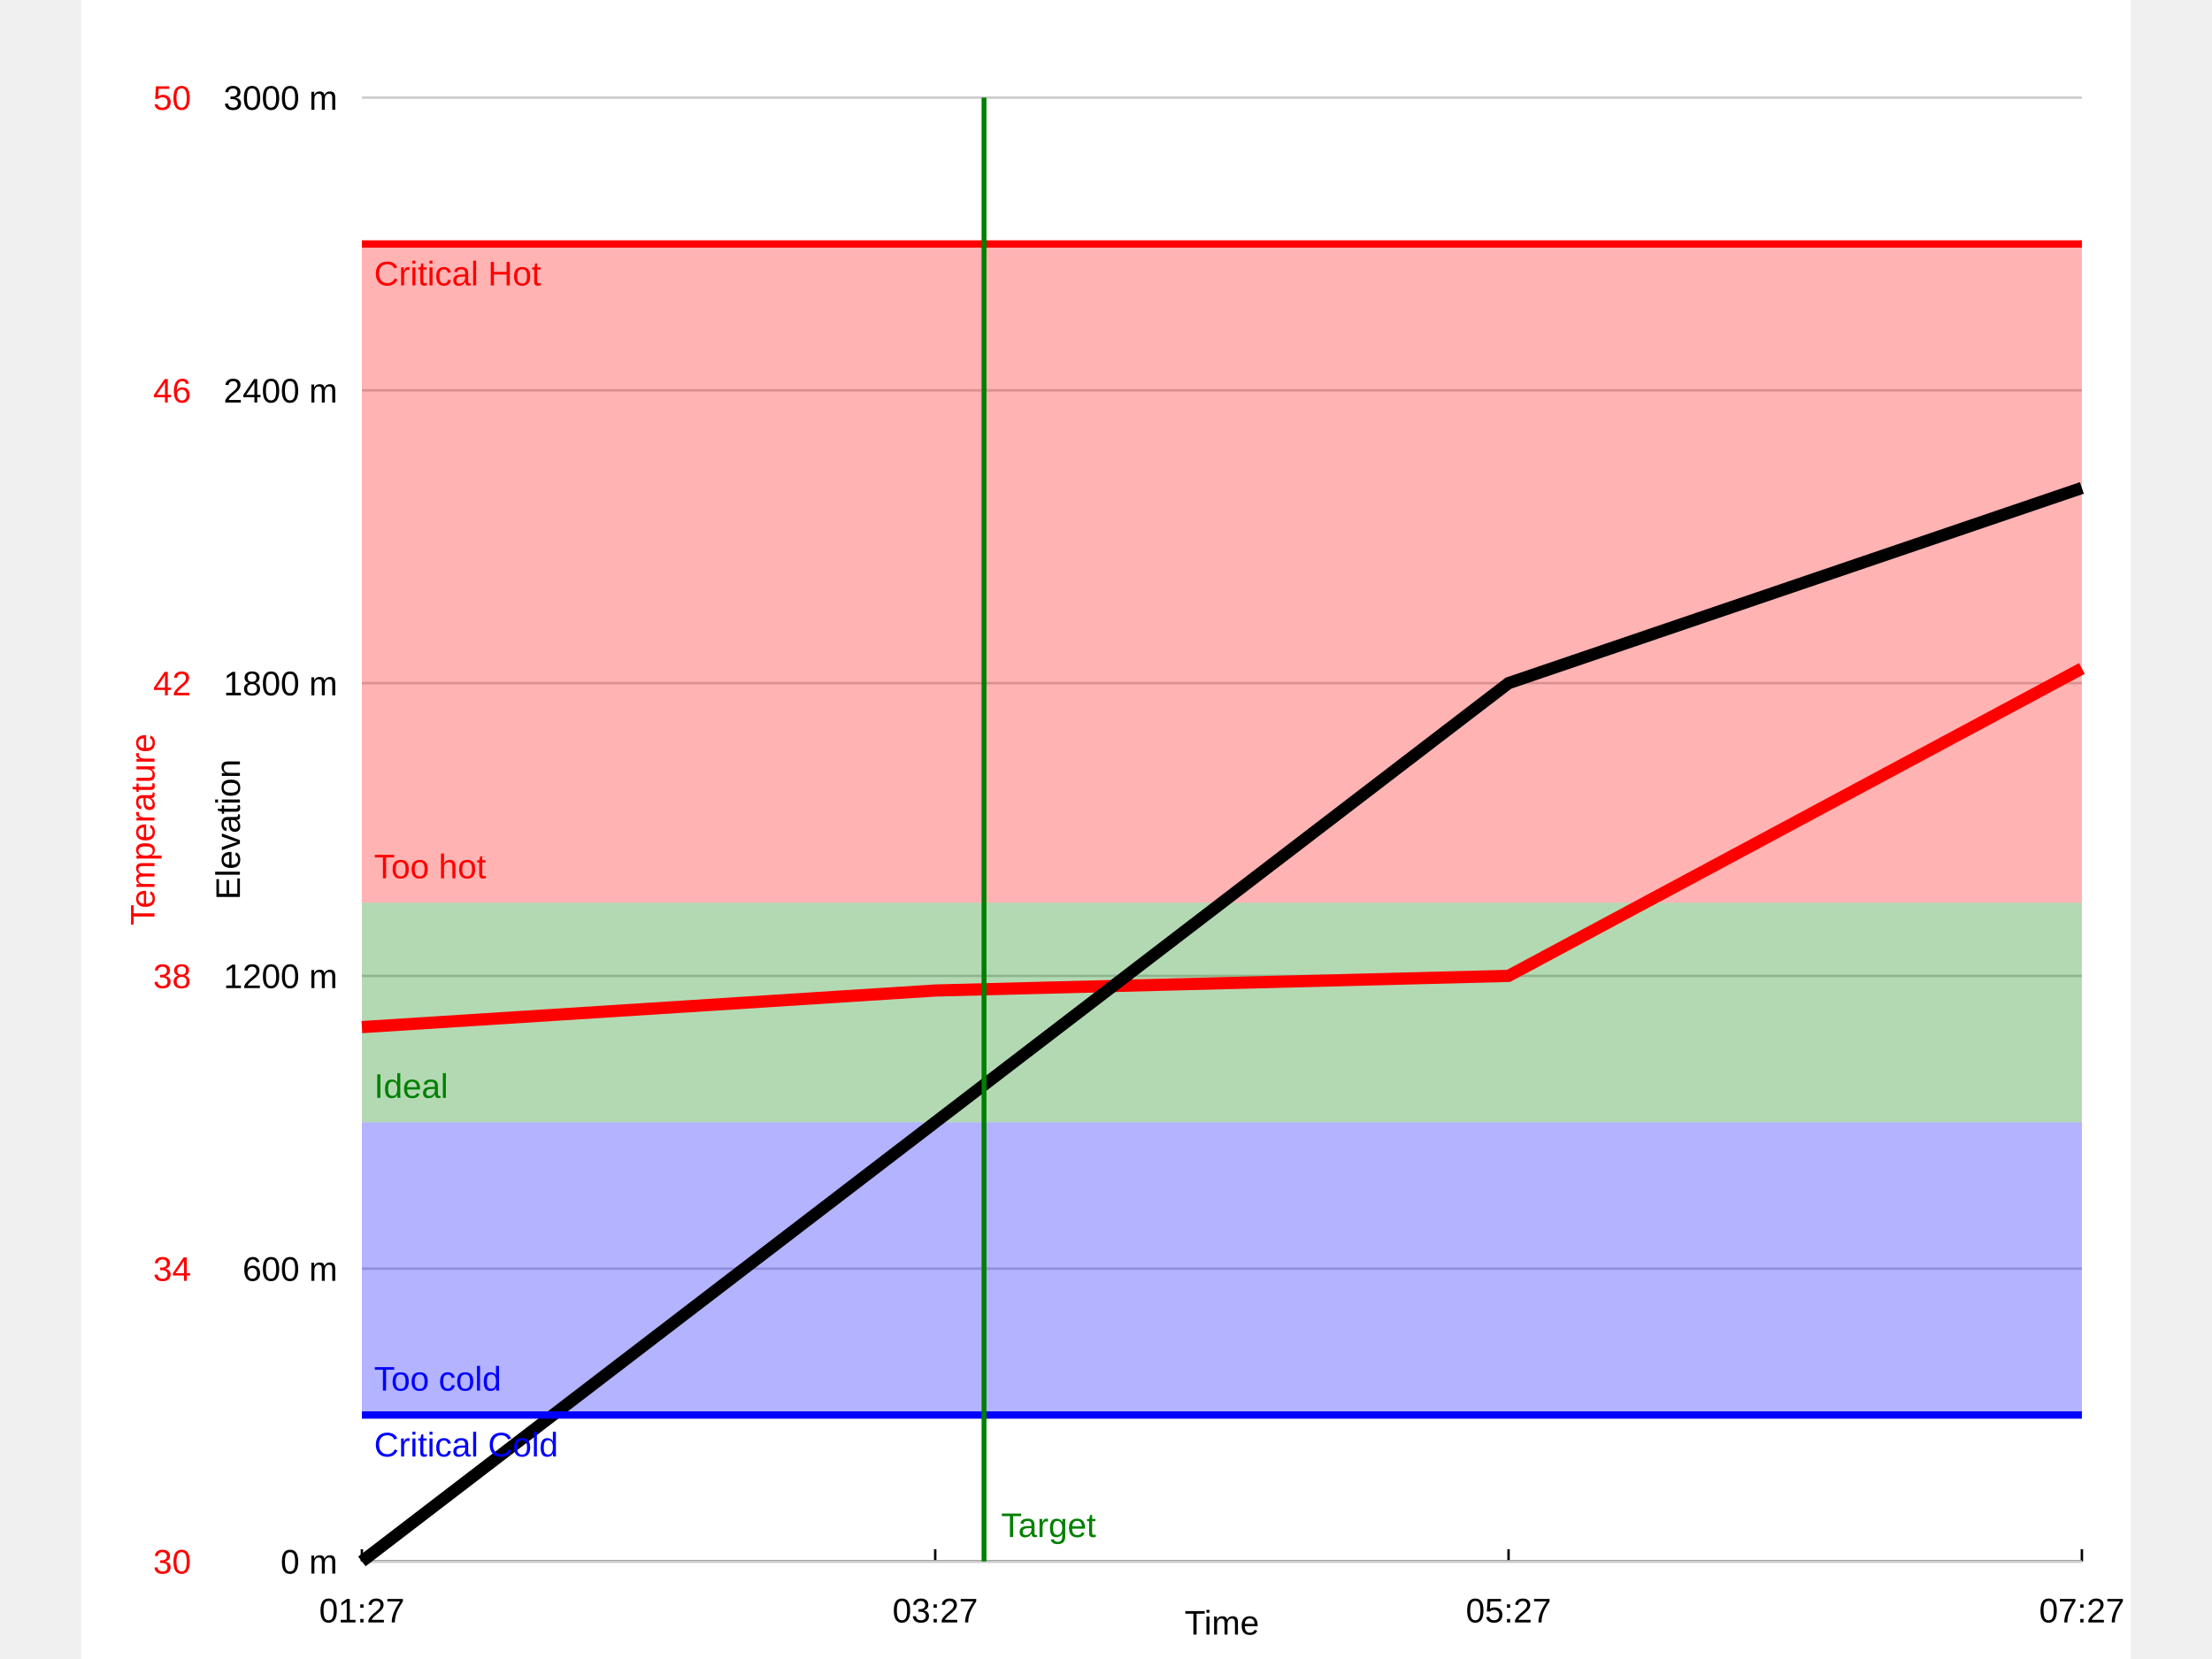
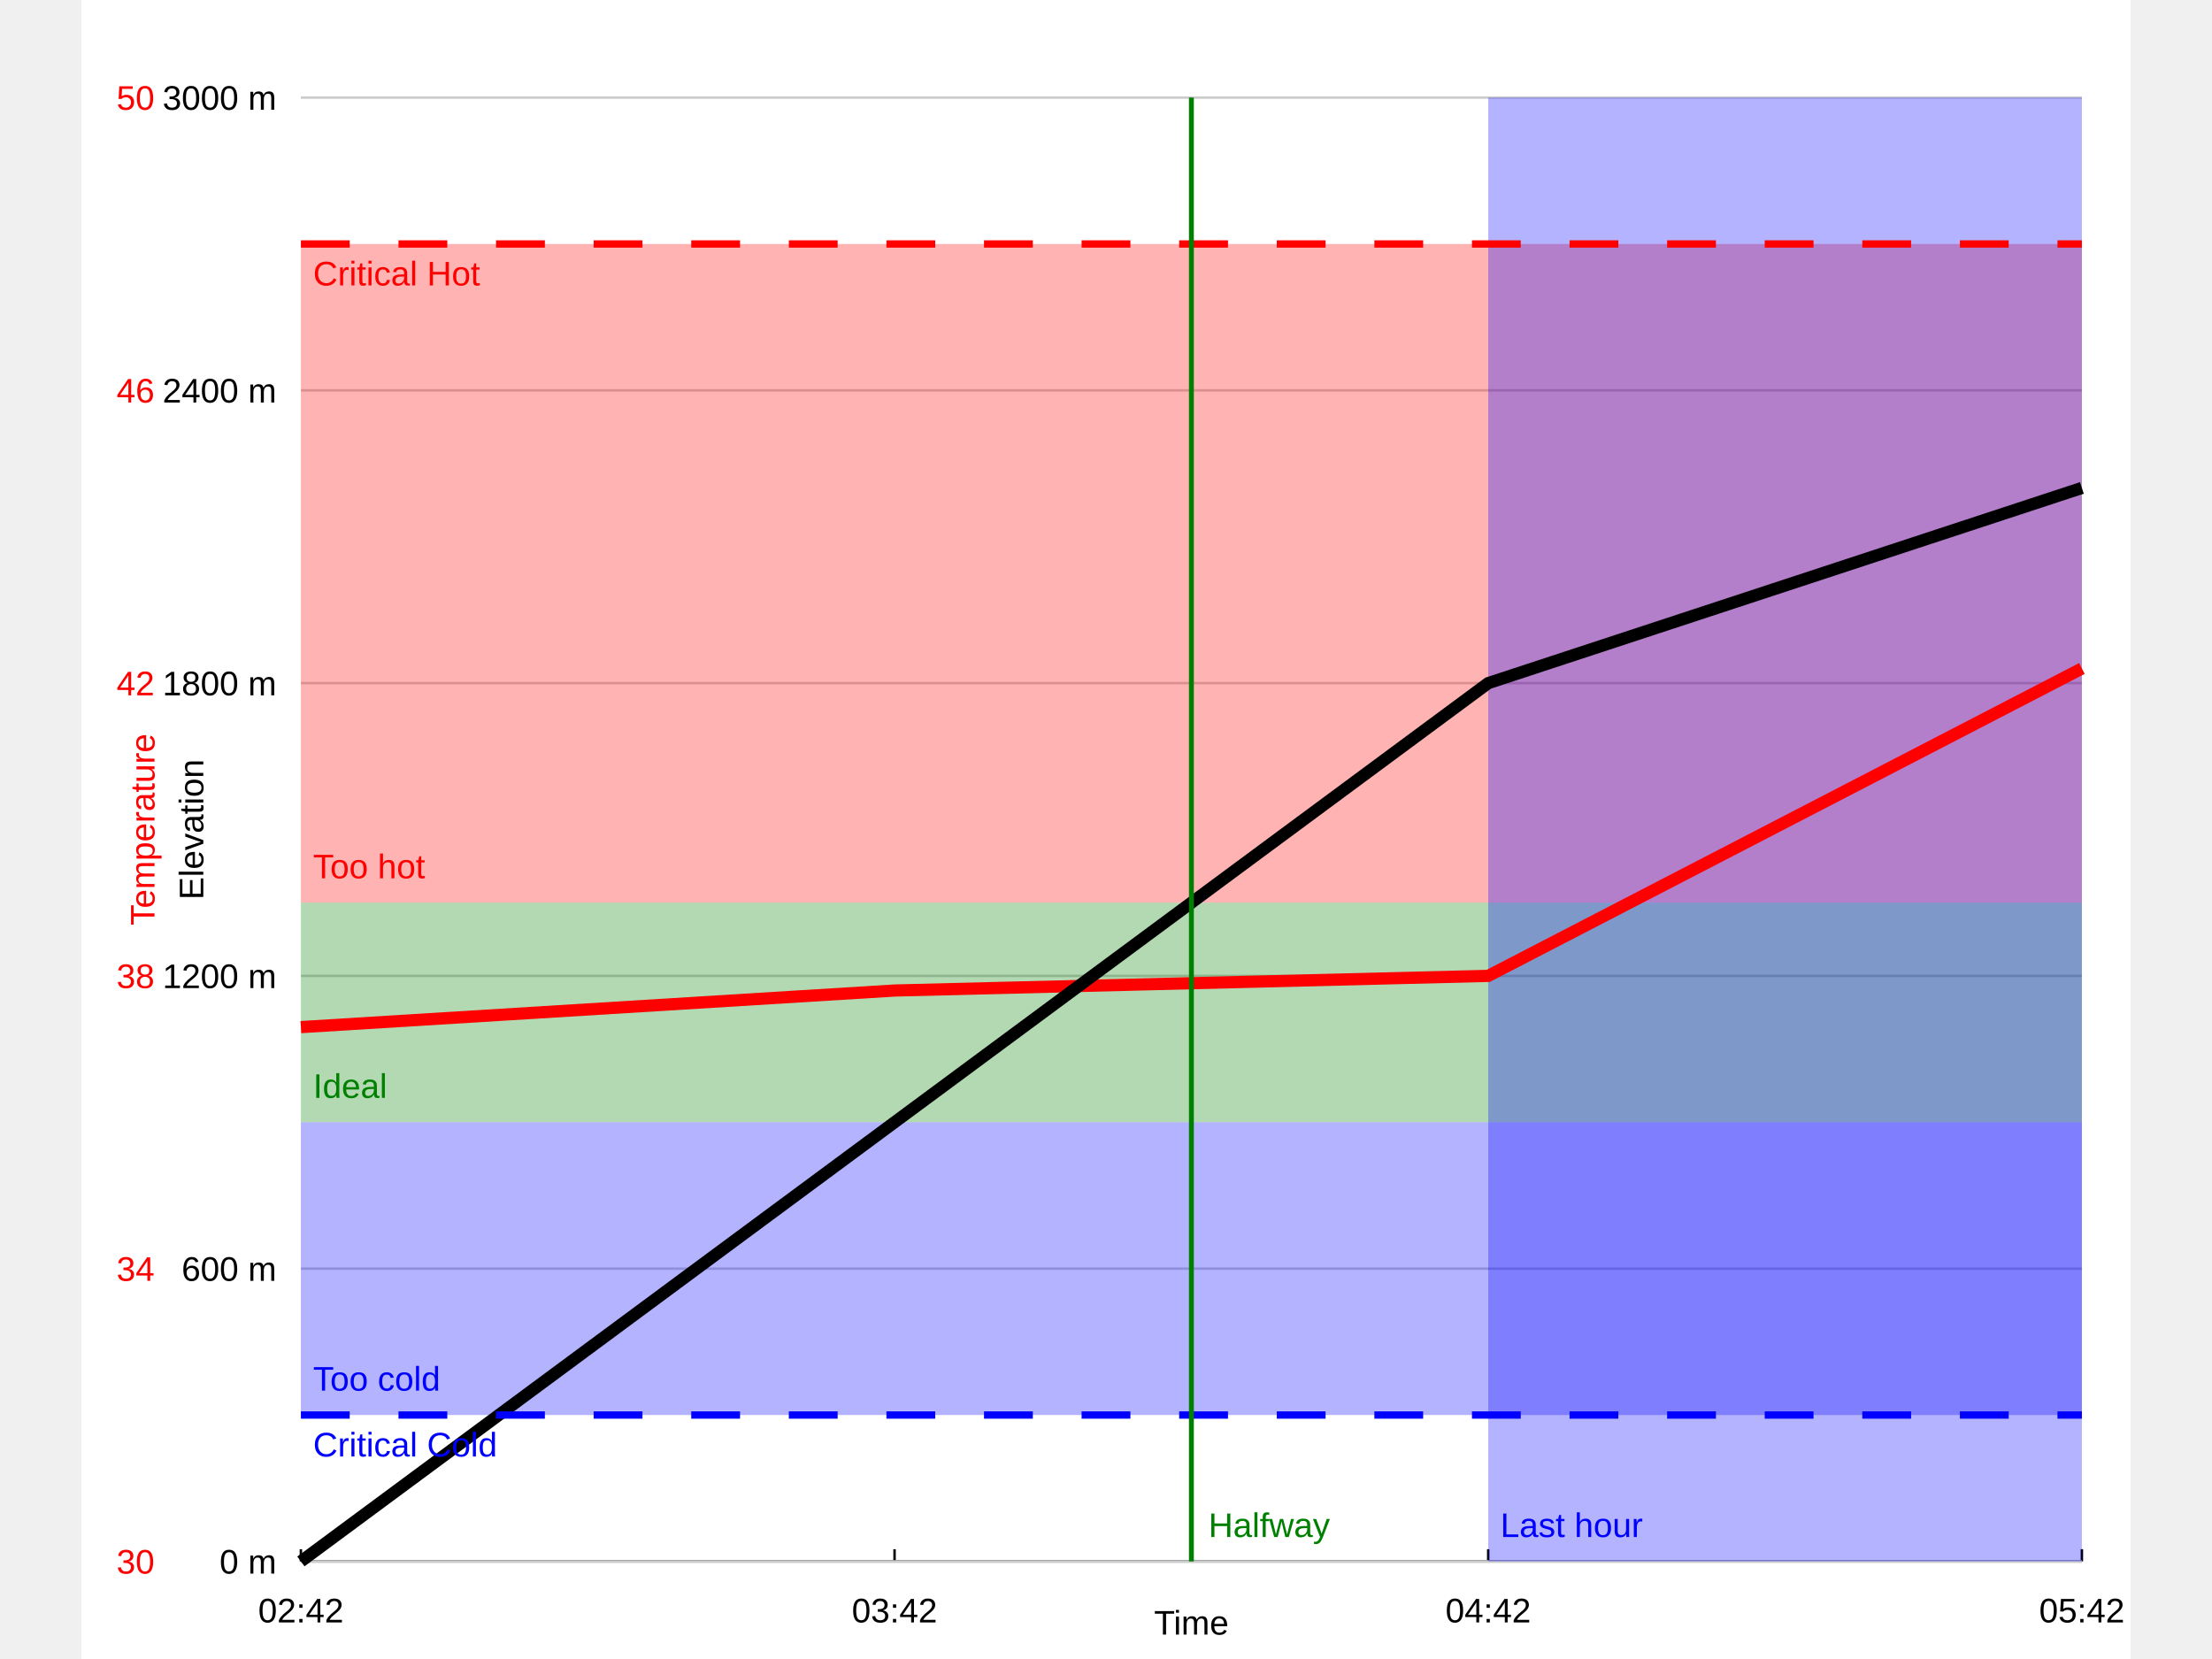
<svg xmlns="http://www.w3.org/2000/svg" width="800" height="600" viewBox="-20 -40 840 680">
  <rect width="100%" height="100%" x="-20" y="-40" fill="white" />
-   <text x="25" y="605" font-family="arial" font-size="14" fill="red" text-anchor="end">30</text>
-   <text x="25" y="485" font-family="arial" font-size="14" fill="red" text-anchor="end">34</text>
-   <text x="25" y="365" font-family="arial" font-size="14" fill="red" text-anchor="end">38</text>
-   <text x="25" y="245" font-family="arial" font-size="14" fill="red" text-anchor="end">42</text>
-   <text x="25" y="125" font-family="arial" font-size="14" fill="red" text-anchor="end">46</text>
-   <text x="25" y="5" font-family="arial" font-size="14" fill="red" text-anchor="end">50</text>
+   <text x="10" y="605" font-family="arial" font-size="14" fill="red" text-anchor="end">30</text>
+   <text x="10" y="485" font-family="arial" font-size="14" fill="red" text-anchor="end">34</text>
+   <text x="10" y="365" font-family="arial" font-size="14" fill="red" text-anchor="end">38</text>
+   <text x="10" y="245" font-family="arial" font-size="14" fill="red" text-anchor="end">42</text>
+   <text x="10" y="125" font-family="arial" font-size="14" fill="red" text-anchor="end">46</text>
+   <text x="10" y="5" font-family="arial" font-size="14" fill="red" text-anchor="end">50</text>
  <text text-anchor="middle" font-family="arial" alignment-baseline="middle" transform="rotate(270, 10, 300)" x="10" y="300" font-size="14" fill="red">Temperature</text>
-   <text x="85" y="605" font-family="arial" font-size="14" fill="black" text-anchor="end">0 m</text>
-   <text x="85" y="485" font-family="arial" font-size="14" fill="black" text-anchor="end">600 m</text>
-   <text x="85" y="365" font-family="arial" font-size="14" fill="black" text-anchor="end">1200 m</text>
-   <text x="85" y="245" font-family="arial" font-size="14" fill="black" text-anchor="end">1800 m</text>
-   <text x="85" y="125" font-family="arial" font-size="14" fill="black" text-anchor="end">2400 m</text>
-   <text x="85" y="5" font-family="arial" font-size="14" fill="black" text-anchor="end">3000 m</text>
-   <text text-anchor="middle" font-family="arial" alignment-baseline="middle" transform="rotate(270, 45, 300)" x="45" y="300" font-size="14" fill="black">Elevation</text>
-   <line x1="95" y1="600" x2="800" y2="600" stroke="black" />
-   <text x="95" y="625" font-family="arial" font-size="14" text-anchor="middle">01:27</text>
-   <line x1="95" x2="95" y1="600" y2="595" stroke="black" />
-   <text x="330" y="625" font-family="arial" font-size="14" text-anchor="middle">03:27</text>
-   <line x1="330" x2="330" y1="600" y2="595" stroke="black" />
-   <text x="565" y="625" font-family="arial" font-size="14" text-anchor="middle">05:27</text>
-   <line x1="565" x2="565" y1="600" y2="595" stroke="black" />
-   <text x="800" y="625" font-family="arial" font-size="14" text-anchor="middle">07:27</text>
+   <text x="60" y="605" font-family="arial" font-size="14" fill="black" text-anchor="end">0 m</text>
+   <text x="60" y="485" font-family="arial" font-size="14" fill="black" text-anchor="end">600 m</text>
+   <text x="60" y="365" font-family="arial" font-size="14" fill="black" text-anchor="end">1200 m</text>
+   <text x="60" y="245" font-family="arial" font-size="14" fill="black" text-anchor="end">1800 m</text>
+   <text x="60" y="125" font-family="arial" font-size="14" fill="black" text-anchor="end">2400 m</text>
+   <text x="60" y="5" font-family="arial" font-size="14" fill="black" text-anchor="end">3000 m</text>
+   <text text-anchor="middle" font-family="arial" alignment-baseline="middle" transform="rotate(270, 30, 300)" x="30" y="300" font-size="14" fill="black">Elevation</text>
+   <line x1="70" y1="600" x2="800" y2="600" stroke="black" />
+   <text x="70" y="625" font-family="arial" font-size="14" text-anchor="middle">02:42</text>
+   <line x1="70" x2="70" y1="600" y2="595" stroke="black" />
+   <text x="313.333" y="625" font-family="arial" font-size="14" text-anchor="middle">03:42</text>
+   <line x1="313.333" x2="313.333" y1="600" y2="595" stroke="black" />
+   <text x="556.667" y="625" font-family="arial" font-size="14" text-anchor="middle">04:42</text>
+   <line x1="556.667" x2="556.667" y1="600" y2="595" stroke="black" />
+   <text x="800" y="625" font-family="arial" font-size="14" text-anchor="middle">05:42</text>
  <line x1="800" x2="800" y1="600" y2="595" stroke="black" />
-   <text x="447.5" y="630" font-family="arial" font-size="14" text-anchor="middle">Time</text>
-   <line x1="95" y1="600" x2="800" y2="600" stroke="#ccc" stroke-width="1" />
-   <line x1="95" y1="480" x2="800" y2="480" stroke="#ccc" stroke-width="1" />
-   <line x1="95" y1="360" x2="800" y2="360" stroke="#ccc" stroke-width="1" />
-   <line x1="95" y1="240" x2="800" y2="240" stroke="#ccc" stroke-width="1" />
-   <line x1="95" y1="120" x2="800" y2="120" stroke="#ccc" stroke-width="1" />
-   <line x1="95" y1="0" x2="800" y2="0" stroke="#ccc" stroke-width="1" />
-   <rect x="95" y="60" width="705" height="270" fill="red" fill-opacity="0.3" />
-   <text x="100" y="320" font-family="arial" font-size="14" fill="red" text-anchor="start">Too hot</text>
-   <rect x="95" y="330" width="705" height="90" fill="green" fill-opacity="0.3" />
-   <text x="100" y="410" font-family="arial" font-size="14" fill="green" text-anchor="start">Ideal</text>
-   <rect x="95" y="420" width="705" height="120" fill="blue" fill-opacity="0.3" />
-   <text x="100" y="530" font-family="arial" font-size="14" fill="blue" text-anchor="start">Too cold</text>
-   <polygon points="95,381 330,366 565,360 800,234 800,600 95,600 95,219" fill="rgba(0, 0, 0, 0)" stroke="none" />
-   <polyline points="95,381 330,366 565,360 800,234" fill="none" stroke="#FF0000" stroke-width="5" />
-   <circle cx="95" cy="381" r="0" fill="#000" />
-   <circle cx="330" cy="366" r="0" fill="#000" />
-   <circle cx="565" cy="360" r="0" fill="#000" />
+   <text x="435" y="630" font-family="arial" font-size="14" text-anchor="middle">Time</text>
+   <line x1="70" y1="600" x2="800" y2="600" stroke="#ccc" stroke-width="1" />
+   <line x1="70" y1="480" x2="800" y2="480" stroke="#ccc" stroke-width="1" />
+   <line x1="70" y1="360" x2="800" y2="360" stroke="#ccc" stroke-width="1" />
+   <line x1="70" y1="240" x2="800" y2="240" stroke="#ccc" stroke-width="1" />
+   <line x1="70" y1="120" x2="800" y2="120" stroke="#ccc" stroke-width="1" />
+   <line x1="70" y1="0" x2="800" y2="0" stroke="#ccc" stroke-width="1" />
+   <rect x="70" y="60" width="730" height="270" fill="red" fill-opacity="0.3" />
+   <text x="75" y="320" font-family="arial" font-size="14" fill="red" text-anchor="start">Too hot</text>
+   <rect x="70" y="330" width="730" height="90" fill="green" fill-opacity="0.3" />
+   <text x="75" y="410" font-family="arial" font-size="14" fill="green" text-anchor="start">Ideal</text>
+   <rect x="70" y="420" width="730" height="120" fill="blue" fill-opacity="0.3" />
+   <text x="75" y="530" font-family="arial" font-size="14" fill="blue" text-anchor="start">Too cold</text>
+   <rect x="556.667" width="243.333" height="600" fill="blue" fill-opacity="0.3" />
+   <text x="561.667" y="590" font-family="arial" font-size="14" fill="blue" text-anchor="start">Last hour</text>
+   <polygon points="70,381 313.333,366 556.667,360 800,234 800,600 70,600 70,219" fill="rgba(0, 0, 0, 0)" stroke="none" />
+   <polyline points="70,381 313.333,366 556.667,360 800,234" fill="none" stroke="#FF0000" stroke-width="5" />
+   <circle cx="70" cy="381" r="0" fill="#000" />
+   <circle cx="313.333" cy="366" r="0" fill="#000" />
+   <circle cx="556.667" cy="360" r="0" fill="#000" />
  <circle cx="800" cy="234" r="0" fill="#000" />
-   <polygon points="95,600 330,420 565,240 800,160 800,600 95,600 95,0" fill="rgba(0, 0, 0, 0)" stroke="none" />
-   <polyline points="95,600 330,420 565,240 800,160" fill="none" stroke="black" stroke-width="5" />
-   <circle cx="95" cy="600" r="0" fill="#000" />
-   <circle cx="330" cy="420" r="0" fill="#000" />
-   <circle cx="565" cy="240" r="0" fill="#000" />
+   <polygon points="70,600 313.333,420 556.667,240 800,160 800,600 70,600 70,0" fill="rgba(0, 0, 0, 0)" stroke="none" />
+   <polyline points="70,600 313.333,420 556.667,240 800,160" fill="none" stroke="black" stroke-width="5" />
+   <circle cx="70" cy="600" r="0" fill="#000" />
+   <circle cx="313.333" cy="420" r="0" fill="#000" />
+   <circle cx="556.667" cy="240" r="0" fill="#000" />
  <circle cx="800" cy="160" r="0" fill="#000" />
-   <line x1="95" y1="60" stroke-dasharray="" x2="800" y2="60" stroke="red" stroke-width="3" />
-   <text x="100" y="77" font-family="arial" font-size="14" fill="red" text-anchor="start">Critical Hot</text>
-   <line x1="95" y1="540" stroke-dasharray="" x2="800" y2="540" stroke="blue" stroke-width="3" />
-   <text x="100" y="557" font-family="arial" font-size="14" fill="blue" text-anchor="start">Critical Cold</text>
-   <line x1="350" y1="0" stroke-dasharray="" x2="350" y2="600" stroke="green" stroke-width="2" />
-   <text x="357" y="590" font-family="arial" font-size="14" fill="green" text-anchor="start">Target</text>
+   <line x1="70" y1="60" stroke-dasharray="20,20" x2="800" y2="60" stroke="red" stroke-width="3" />
+   <text x="75" y="77" font-family="arial" font-size="14" fill="red" text-anchor="start">Critical Hot</text>
+   <line x1="70" y1="540" stroke-dasharray="20,20" x2="800" y2="540" stroke="blue" stroke-width="3" />
+   <text x="75" y="557" font-family="arial" font-size="14" fill="blue" text-anchor="start">Critical Cold</text>
+   <line x1="435" x2="435" y1="0" y2="600" stroke-dasharray="" stroke="green" stroke-width="2" />
+   <text x="442" y="590" font-family="arial" font-size="14" fill="green" text-anchor="start">Halfway</text>
</svg>
